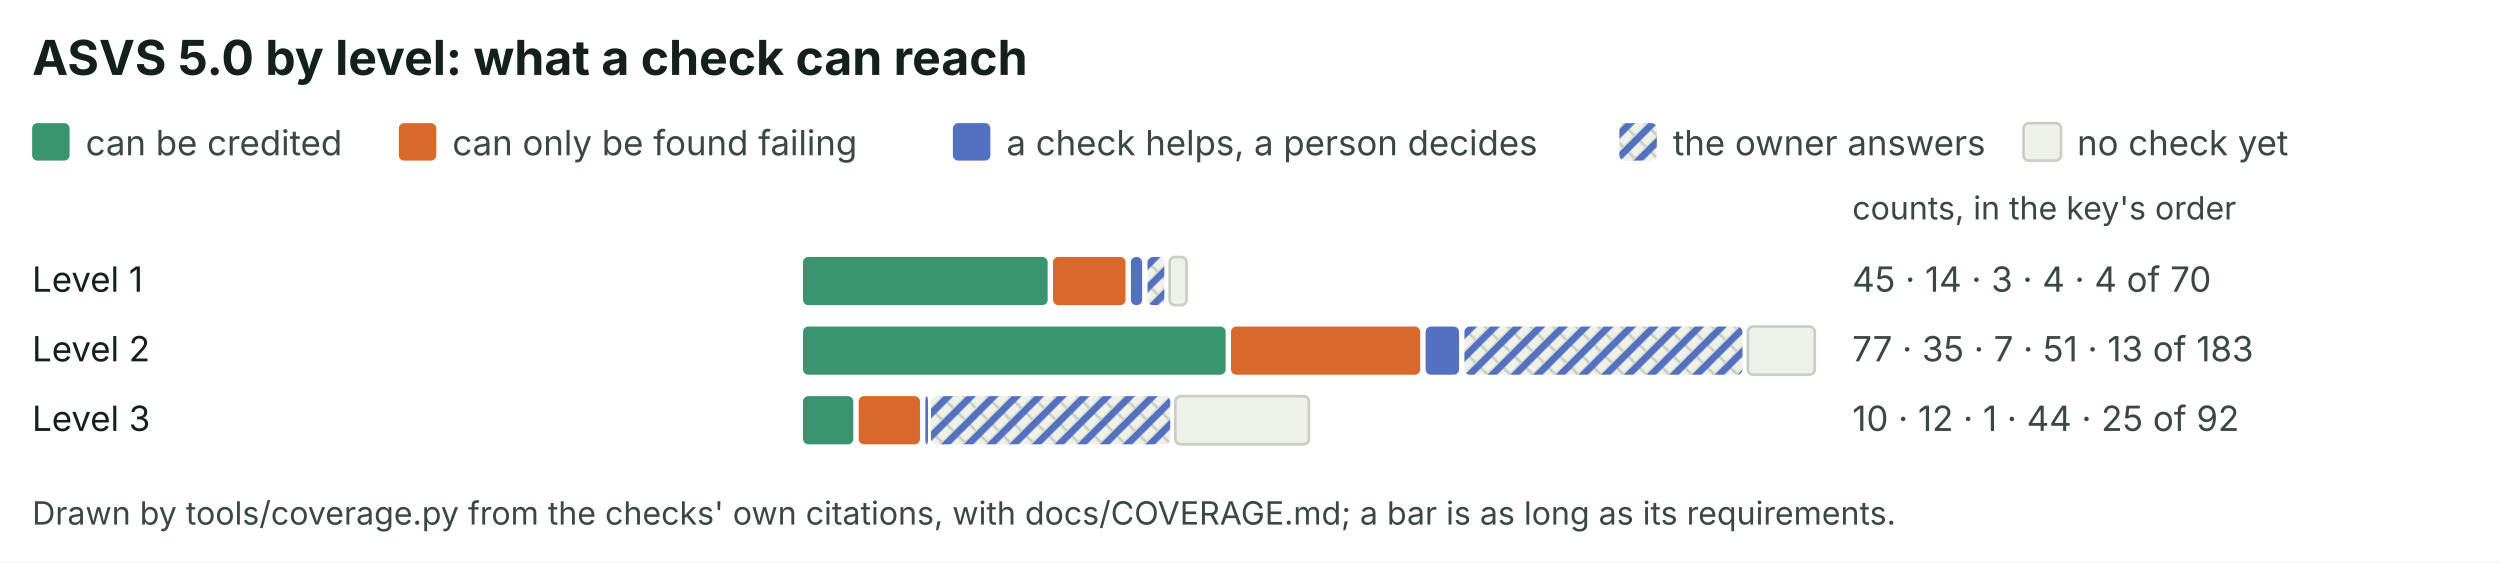
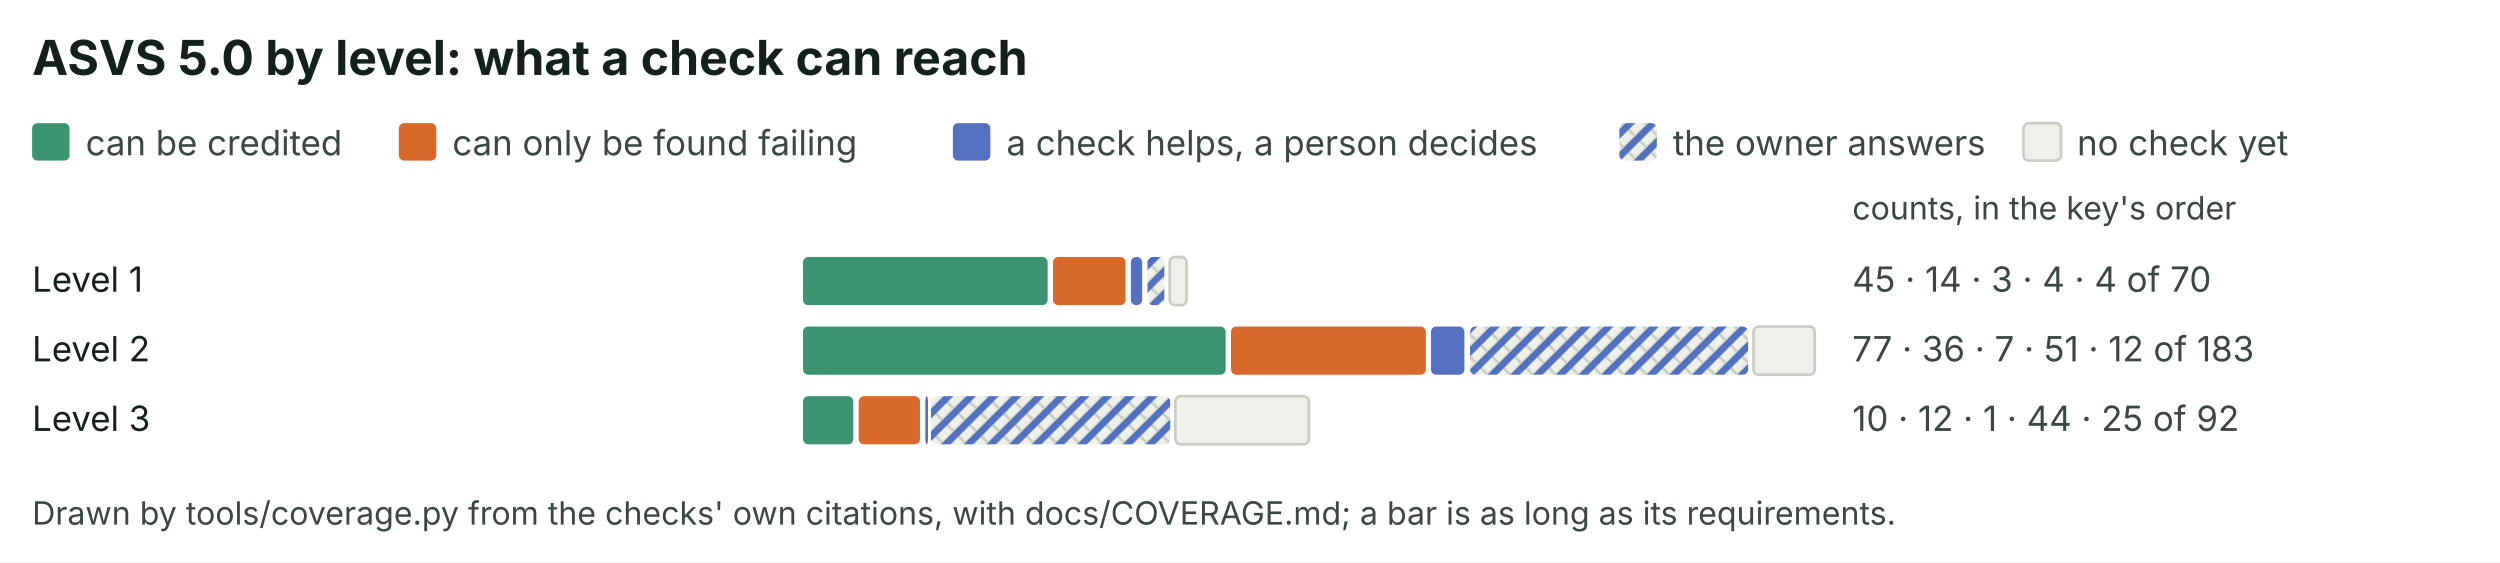
<svg xmlns="http://www.w3.org/2000/svg" viewBox="0 0 934 210" width="934" height="210" role="img" aria-labelledby="t d" font-family="Atkinson Hyperlegible, -apple-system, Segoe UI, sans-serif">
  <style>.bg{fill:#FFFFFF}.ink{fill:#14201C}.soft{fill:#3B4842}.none{fill:#EEF0EA;stroke:#C9CEC4}@media (prefers-color-scheme: dark){.bg{fill:#14201C}.ink{fill:#F3F4EF}.soft{fill:#C9CEC4}.none{fill:#182A23;stroke:#3B4842}}</style>
  <defs>
    <pattern id="owner" width="6" height="6" patternUnits="userSpaceOnUse" patternTransform="rotate(45)">
      <rect class="none" width="6" height="6" />
      <rect width="2.5" height="6" fill="#5470C0" />
    </pattern>
  </defs>
  <rect class="bg" width="934" height="210" />
  <text class="ink" x="12" y="28" font-size="18" font-weight="700">ASVS 5.0 by level: what a check can reach</text>
  <rect fill="#3A9470" x="12" y="46" width="14" height="14" rx="2" />
  <text class="soft" x="32" y="58" font-size="13">can be credited</text>
  <rect fill="#D9692B" x="149" y="46" width="14" height="14" rx="2" />
  <text class="soft" x="169" y="58" font-size="13">can only be found failing</text>
  <rect fill="#5470C0" x="356" y="46" width="14" height="14" rx="2" />
  <text class="soft" x="376" y="58" font-size="13">a check helps, a person decides</text>
  <rect fill="url(#owner)" x="605" y="46" width="14" height="14" rx="2" />
  <text class="soft" x="625" y="58" font-size="13">the owner answers</text>
  <rect class="none" x="756" y="46" width="14" height="14" rx="2" />
  <text class="soft" x="776" y="58" font-size="13">no check yet</text>
  <text class="soft" x="692" y="82" font-size="12">counts, in the key's order</text>
  <text class="ink" x="12" y="109" font-size="13">Level 1</text>
  <rect fill="#3A9470" x="300.0" y="96" width="91.4" height="18" rx="2" />
  <rect fill="#D9692B" x="393.4" y="96" width="27.1" height="18" rx="2" />
  <rect fill="#5470C0" x="422.5" y="96" width="4.2" height="18" rx="2" />
  <rect fill="url(#owner)" x="428.7" y="96" width="6.3" height="18" rx="2" />
  <rect class="none" x="437.0" y="96" width="6.3" height="18" rx="2" />
  <text class="soft" x="692" y="109" font-size="13">45 · 14 · 3 · 4 · 4  of 70</text>
  <text class="ink" x="12" y="135" font-size="13">Level 2</text>
  <rect fill="#3A9470" x="300.0" y="122" width="157.9" height="18" rx="2" />
-   <rect fill="#D9692B" x="459.9" y="122" width="70.7" height="18" rx="2" />
-   <rect fill="#5470C0" x="532.6" y="122" width="12.5" height="18" rx="2" />
-   <rect fill="url(#owner)" x="547.1" y="122" width="103.9" height="18" rx="2" />
-   <rect class="none" x="653.0" y="122" width="25.0" height="18" rx="2" />
-   <text class="soft" x="692" y="135" font-size="13">77 · 35 · 7 · 51 · 13  of 183</text>
+   <rect fill="#D9692B" x="459.9" y="122" width="72.8" height="18" rx="2" />
+   <rect fill="#5470C0" x="534.6" y="122" width="12.5" height="18" rx="2" />
+   <rect fill="url(#owner)" x="549.2" y="122" width="103.9" height="18" rx="2" />
+   <rect class="none" x="655.1" y="122" width="22.9" height="18" rx="2" />
+   <text class="soft" x="692" y="135" font-size="13">77 · 36 · 7 · 51 · 12  of 183</text>
  <text class="ink" x="12" y="161" font-size="13">Level 3</text>
  <rect fill="#3A9470" x="300.0" y="148" width="18.8" height="18" rx="2" />
  <rect fill="#D9692B" x="320.8" y="148" width="22.9" height="18" rx="2" />
  <rect fill="#5470C0" x="345.7" y="148" width="1.0" height="18" rx="2" />
  <rect fill="url(#owner)" x="347.8" y="148" width="89.4" height="18" rx="2" />
  <rect class="none" x="439.1" y="148" width="49.9" height="18" rx="2" />
  <text class="soft" x="692" y="161" font-size="13">10 · 12 · 1 · 44 · 25  of 92</text>
  <text class="soft" x="12" y="196" font-size="12">Drawn by tools/coverage.py from the checks' own citations, with docs/COVERAGE.md; a bar is as long as its requirements.</text>
</svg>
